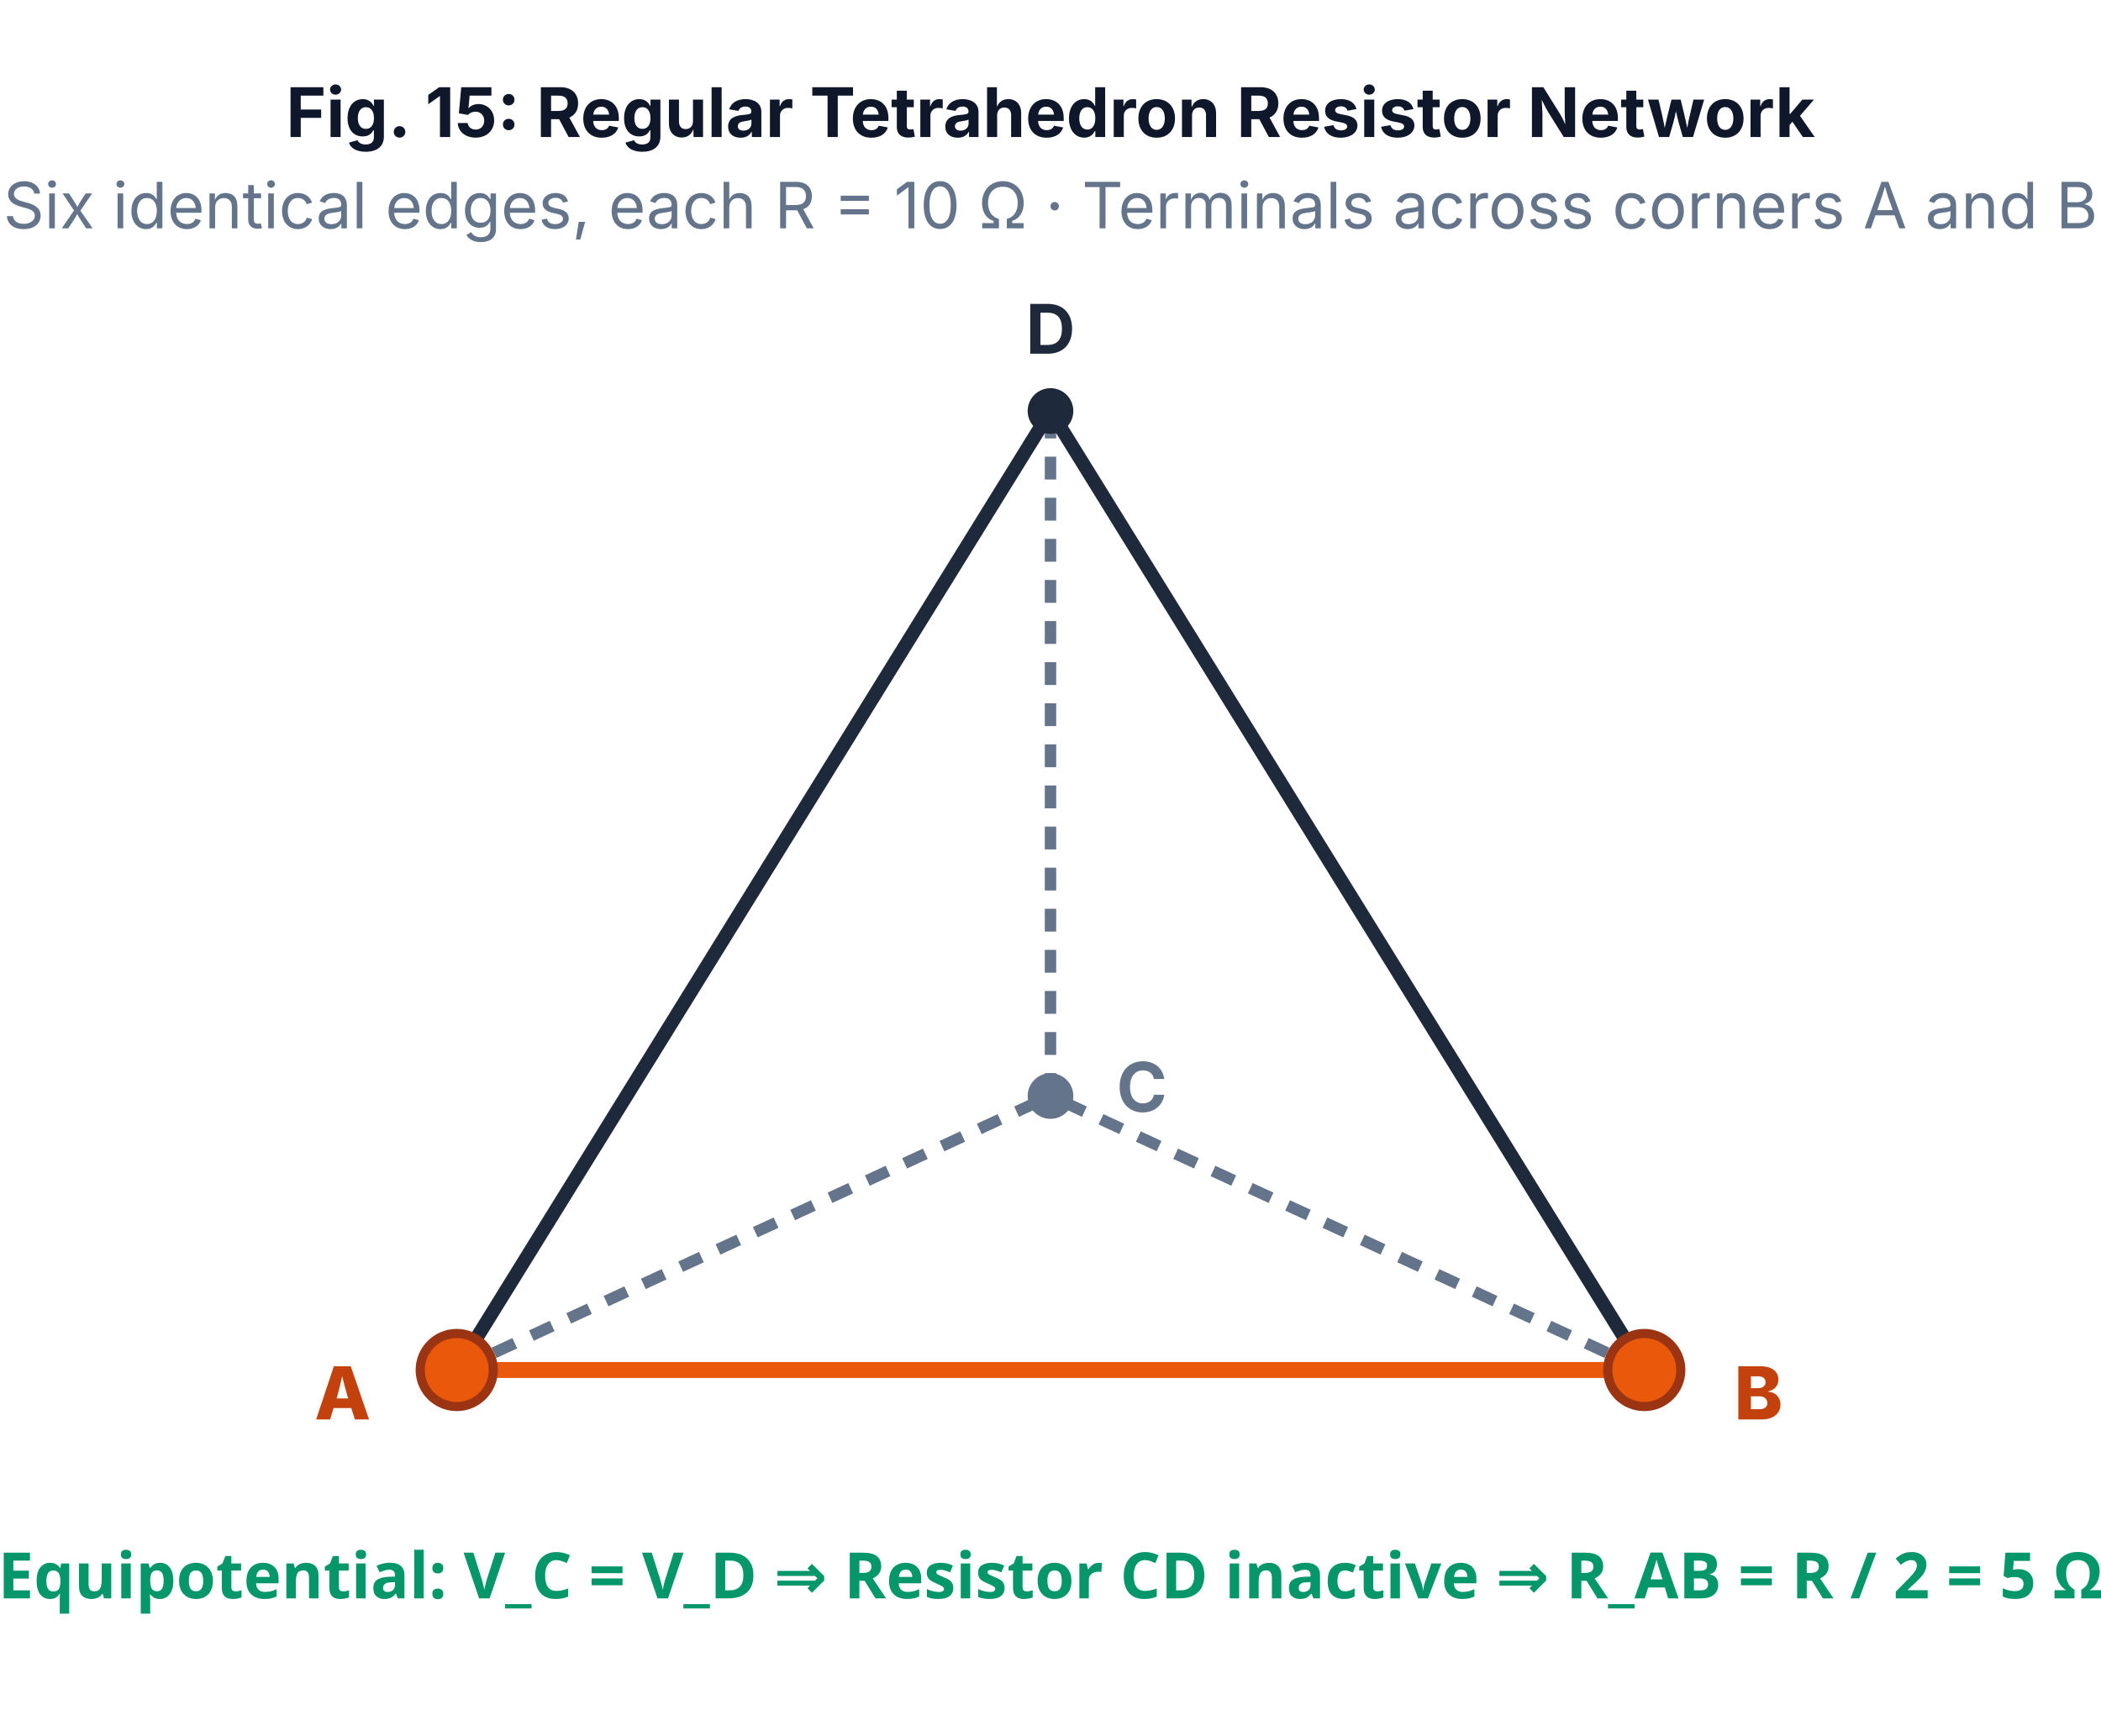
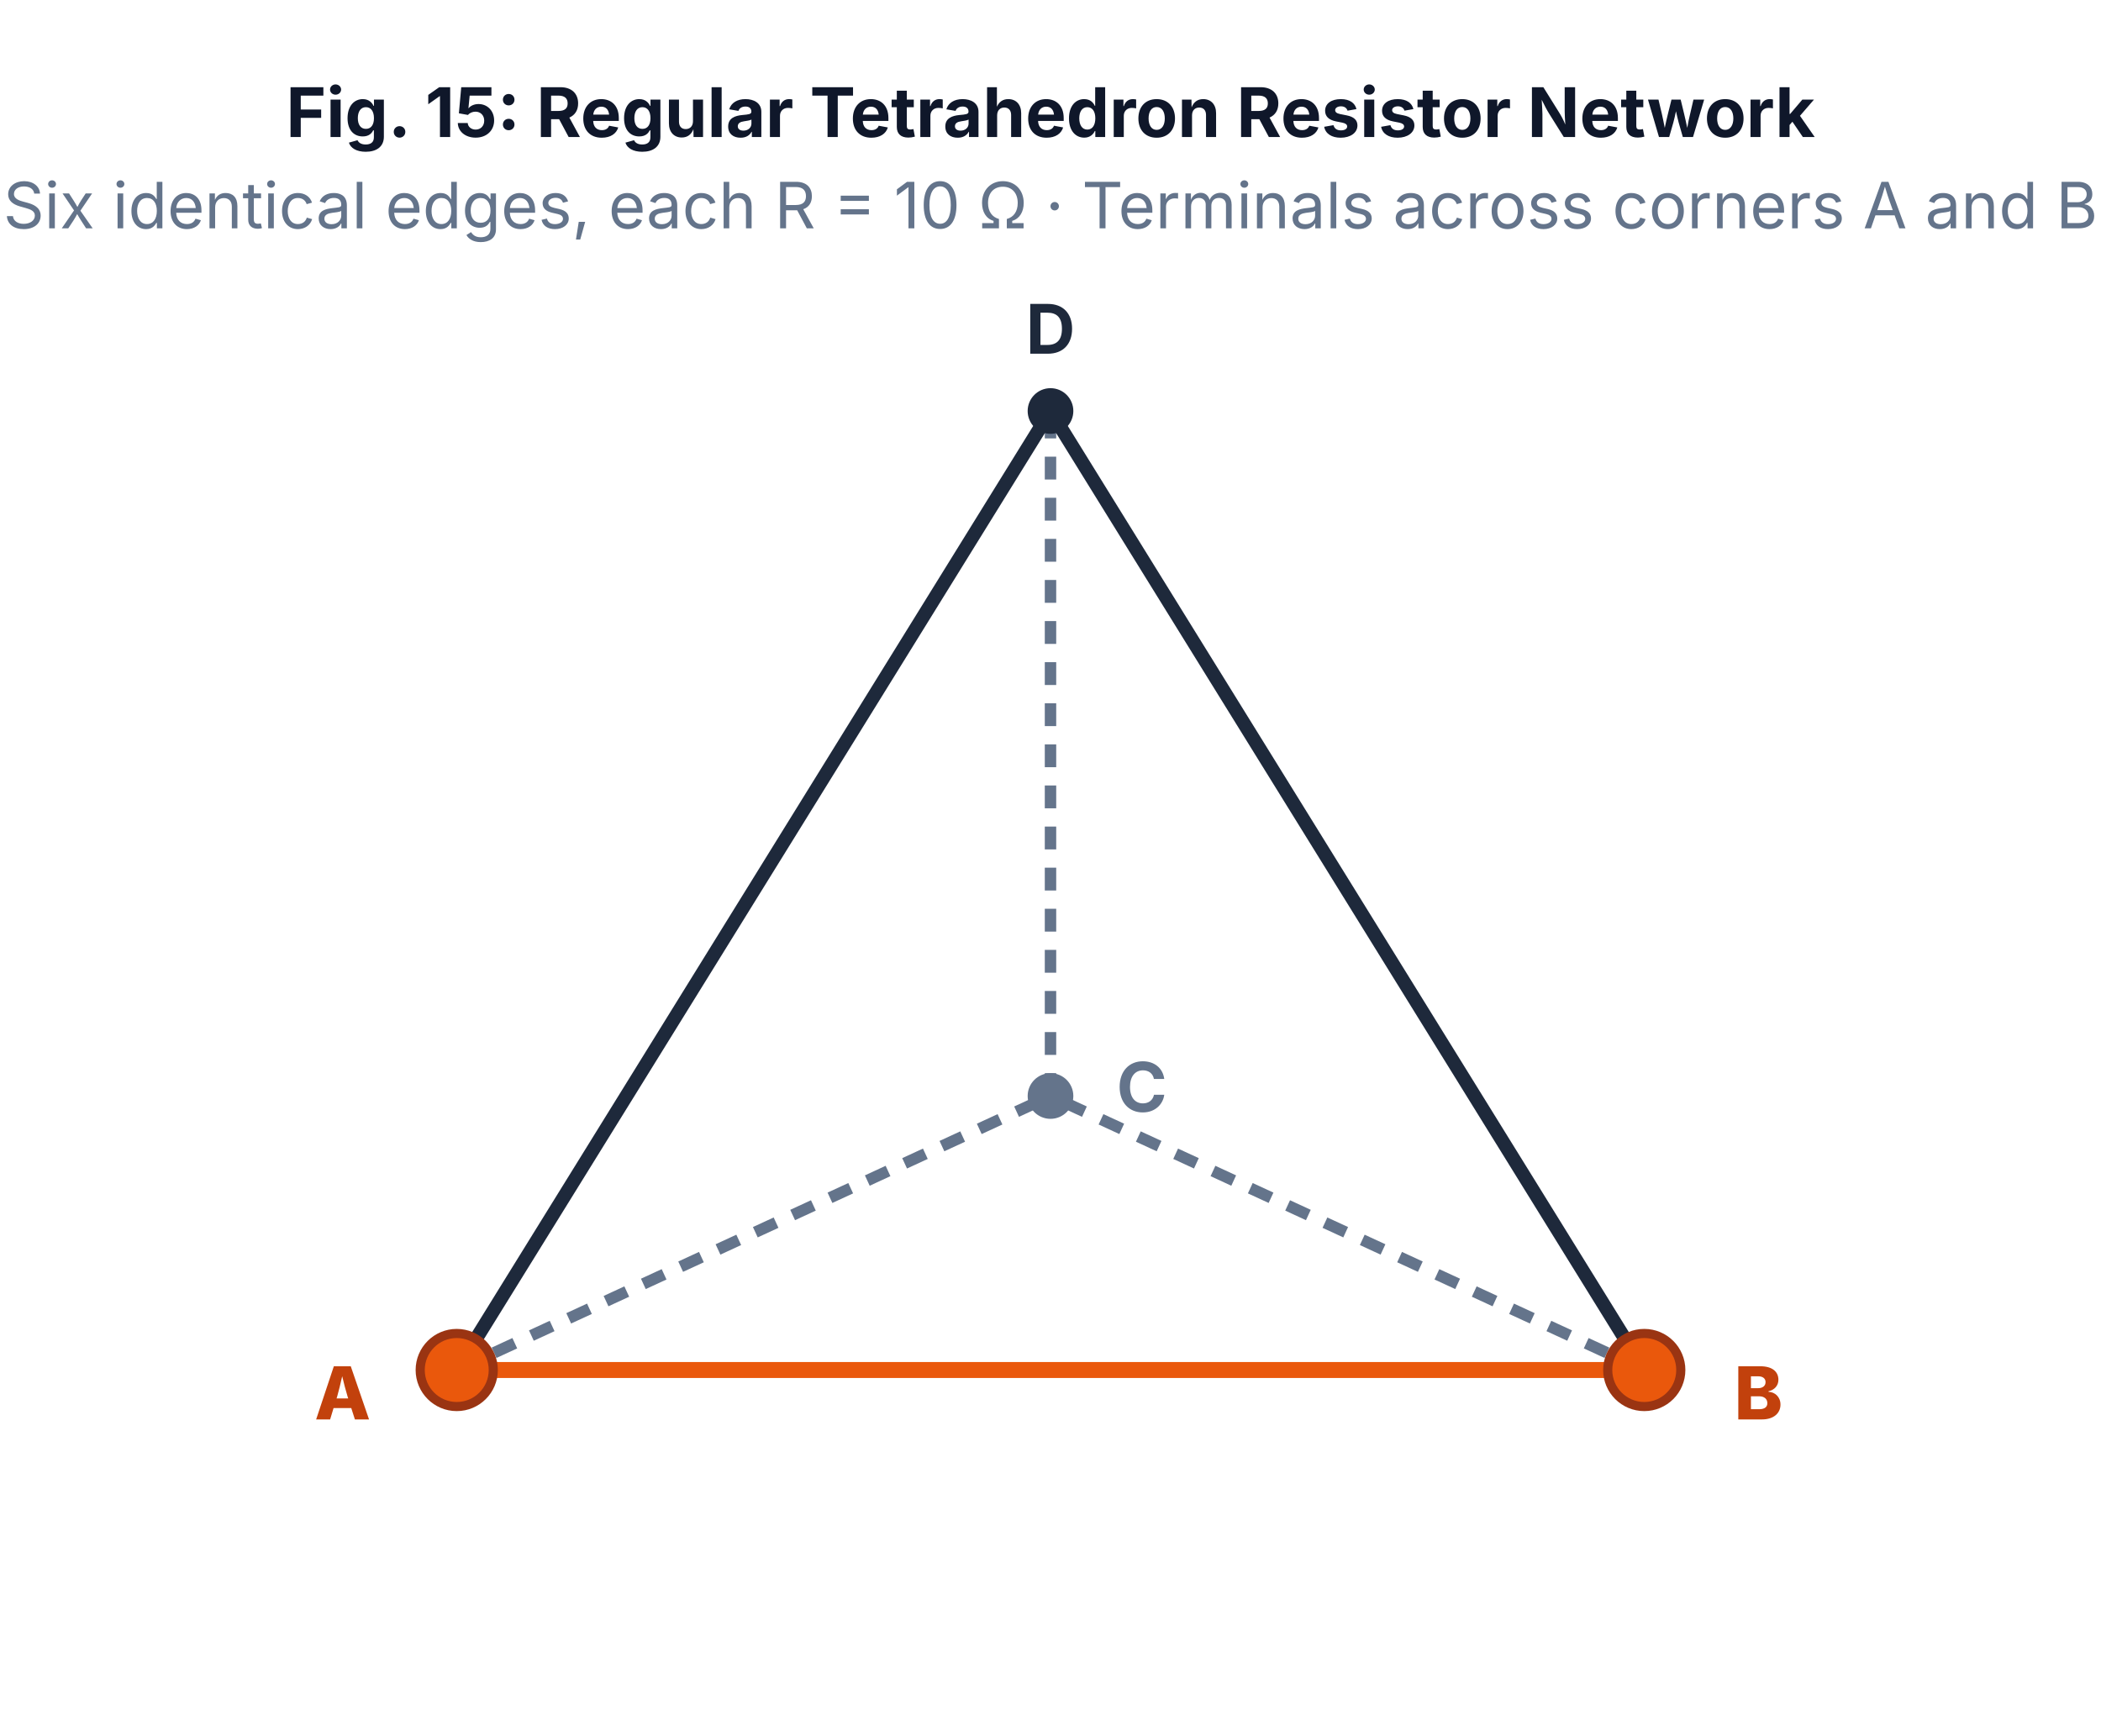
<svg xmlns="http://www.w3.org/2000/svg" viewBox="0 0 460 380" width="100%" height="100%" style="background:#ffffff; border:1.5px solid #cbd5e1; border-radius:10px;">
  <style>
    .wire { stroke: #1e293b; stroke-width: 2.5; stroke-linecap: round; stroke-linejoin: round; fill: none; }
    .dash-wire { stroke: #64748b; stroke-width: 2; stroke-dasharray: 5,4; fill: none; }
    .res-box { fill: #f8fafc; stroke: #0f172a; stroke-width: 2; rx: 4; }
    .res-lbl { font-family: system-ui, -apple-system, sans-serif; font-size: 14px; font-weight: 600; fill: #0f172a; text-anchor: middle; dominant-baseline: central; }
    .node-pt { fill: #1e293b; }
    .term-pt { fill: #ea580c; stroke: #9a3412; stroke-width: 2; }
    .term-lbl { font-family: system-ui, -apple-system, sans-serif; font-size: 16px; font-weight: 800; fill: #c2410c; text-anchor: middle; dominant-baseline: central; }
    .node-lbl { font-family: system-ui, -apple-system, sans-serif; font-size: 15px; font-weight: 700; fill: #1e293b; text-anchor: middle; dominant-baseline: central; }
    .diag-title { font-family: system-ui, -apple-system, sans-serif; font-size: 15px; font-weight: 700; fill: #0f172a; text-anchor: middle; }
    .diag-sub { font-family: system-ui, -apple-system, sans-serif; font-size: 14px; fill: #64748b; text-anchor: middle; }
  </style>
  <text x="230" y="30" class="diag-title">Fig. 15: Regular Tetrahedron Resistor Network</text>
  <text x="230" y="50" class="diag-sub">Six identical edges, each R = 10 Ω · Terminals across corners A and B</text>
  <line x1="100" y1="300" x2="230" y2="90" class="wire" style="stroke-width:3;" />
  <line x1="360" y1="300" x2="230" y2="90" class="wire" style="stroke-width:3;" />
  <line x1="230" y1="240" x2="230" y2="90" class="dash-wire" style="stroke-width:2.5; stroke:#64748b;" />
  <line x1="100" y1="300" x2="230" y2="240" class="dash-wire" style="stroke-width:2.5; stroke:#64748b;" />
  <line x1="360" y1="300" x2="230" y2="240" class="dash-wire" style="stroke-width:2.5; stroke:#64748b;" />
  <line x1="100" y1="300" x2="360" y2="300" class="wire" style="stroke:#ea580c; stroke-width:3.5;" />
  <circle cx="230" cy="90" r="5" class="node-pt" />
  <text x="230" y="72" class="node-lbl">D</text>
  <circle cx="230" cy="240" r="5" fill="#64748b" />
  <text x="250" y="238" class="node-lbl" style="fill:#64748b;">C</text>
  <circle cx="100" cy="300" r="8" class="term-pt" />
  <text x="75" y="305" class="term-lbl">A</text>
  <circle cx="360" cy="300" r="8" class="term-pt" />
  <text x="385" y="305" class="term-lbl">B</text>
-   <text x="230" y="350" font-family="system-ui, sans-serif" font-size="14" font-weight="600" fill="#059669" text-anchor="middle">Equipotential: V_C = V_D ⇒ Resistor CD inactive ⇒ R_AB = R / 2 = 5 Ω</text>
</svg>
